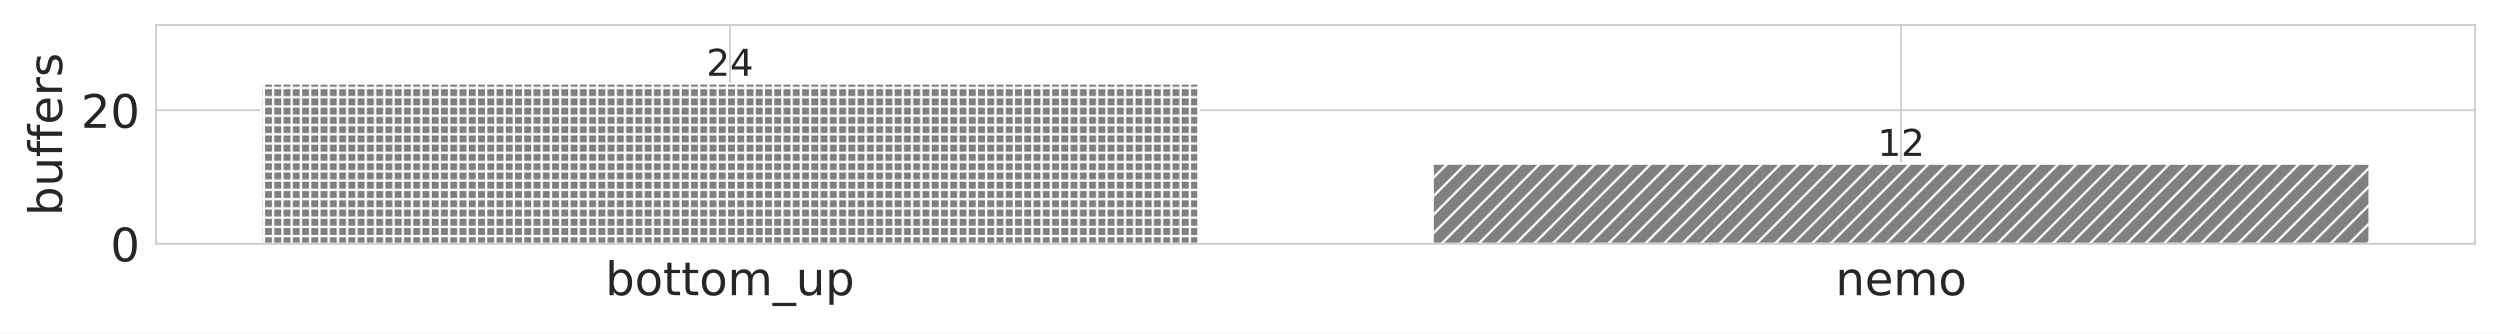
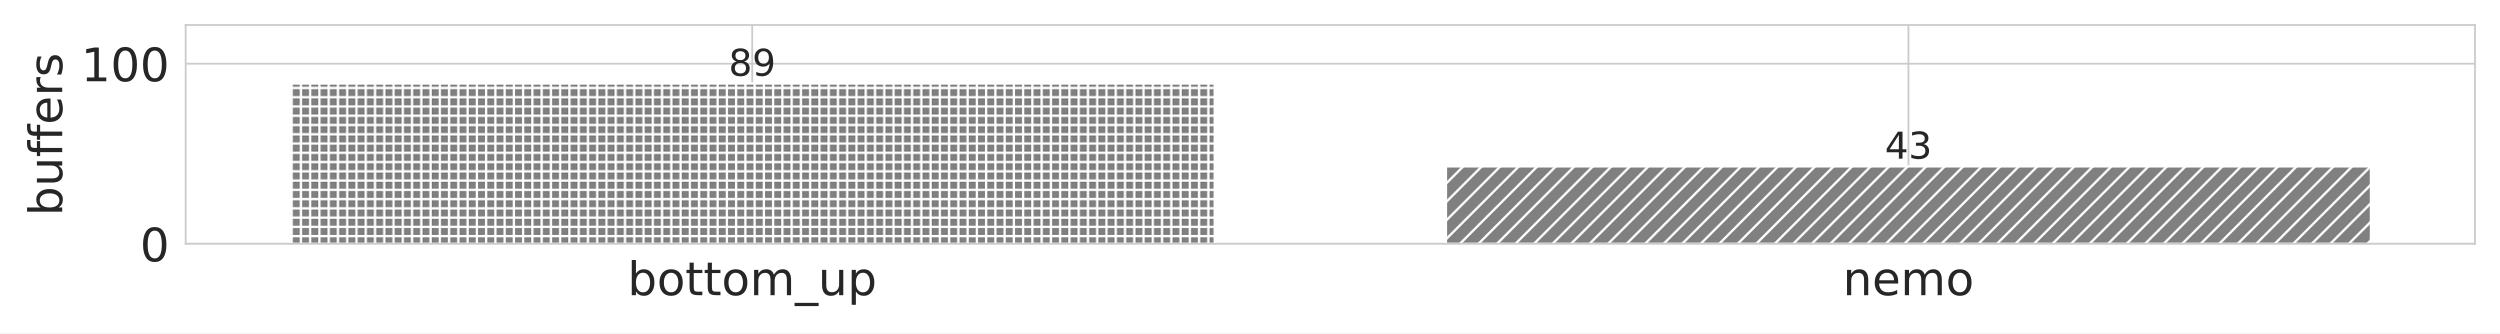
<svg xmlns="http://www.w3.org/2000/svg" xmlns:xlink="http://www.w3.org/1999/xlink" width="1080pt" height="144pt" viewBox="0 0 1080 144" version="1.1">
  <defs>
    <style type="text/css">*{stroke-linejoin: round; stroke-linecap: butt}</style>
  </defs>
  <g id="figure_1">
    <g id="patch_1">
      <path d="M 0 144  L 1080 144  L 1080 0  L 0 0  z " style="fill: #ffffff" />
    </g>
    <g id="axes_1">
      <g id="patch_2">
-         <path d="M 67.43 105.32  L 1069.2 105.32  L 1069.2 10.8  L 67.43 10.8  z " style="fill: #ffffff" />
+         <path d="M 80.21 105.32  L 1069.2 105.32  L 1069.2 10.8  L 80.21 10.8  z " style="fill: #ffffff" />
      </g>
      <g id="matplotlib.axis_1">
        <g id="xtick_1">
          <g id="line2d_1">
-             <path d="M 315.343 105.32  L 315.343 10.8  " clip-path="url(#pb60e169c38)" style="fill: none; stroke: #cccccc; stroke-width: 0.8; stroke-linecap: round" />
+             <path d="M 324.96 105.32  L 324.96 10.8  " clip-path="url(#p92f984aafa)" style="fill: none; stroke: #cccccc; stroke-width: 0.8; stroke-linecap: round" />
          </g>
          <g id="text_1">
-             <g style="fill: #262626" transform="translate(261.4897 127.5169) scale(0.2 -0.2)">
+             <g style="fill: #262626" transform="translate(271.1069 127.5169) scale(0.2 -0.2)">
              <defs>
                <path id="DejaVuSans-62" d="M 3116 1747  Q 3116 2381 2855 2742  Q 2594 3103 2138 3103  Q 1681 3103 1420 2742  Q 1159 2381 1159 1747  Q 1159 1113 1420 752  Q 1681 391 2138 391  Q 2594 391 2855 752  Q 3116 1113 3116 1747  z M 1159 2969  Q 1341 3281 1617 3432  Q 1894 3584 2278 3584  Q 2916 3584 3314 3078  Q 3713 2572 3713 1747  Q 3713 922 3314 415  Q 2916 -91 2278 -91  Q 1894 -91 1617 61  Q 1341 213 1159 525  L 1159 0  L 581 0  L 581 4863  L 1159 4863  L 1159 2969  z " transform="scale(0.015625)" />
                <path id="DejaVuSans-6f" d="M 1959 3097  Q 1497 3097 1228 2736  Q 959 2375 959 1747  Q 959 1119 1226 758  Q 1494 397 1959 397  Q 2419 397 2687 759  Q 2956 1122 2956 1747  Q 2956 2369 2687 2733  Q 2419 3097 1959 3097  z M 1959 3584  Q 2709 3584 3137 3096  Q 3566 2609 3566 1747  Q 3566 888 3137 398  Q 2709 -91 1959 -91  Q 1206 -91 779 398  Q 353 888 353 1747  Q 353 2609 779 3096  Q 1206 3584 1959 3584  z " transform="scale(0.015625)" />
                <path id="DejaVuSans-74" d="M 1172 4494  L 1172 3500  L 2356 3500  L 2356 3053  L 1172 3053  L 1172 1153  Q 1172 725 1289 603  Q 1406 481 1766 481  L 2356 481  L 2356 0  L 1766 0  Q 1100 0 847 248  Q 594 497 594 1153  L 594 3053  L 172 3053  L 172 3500  L 594 3500  L 594 4494  L 1172 4494  z " transform="scale(0.015625)" />
                <path id="DejaVuSans-6d" d="M 3328 2828  Q 3544 3216 3844 3400  Q 4144 3584 4550 3584  Q 5097 3584 5394 3201  Q 5691 2819 5691 2113  L 5691 0  L 5113 0  L 5113 2094  Q 5113 2597 4934 2840  Q 4756 3084 4391 3084  Q 3944 3084 3684 2787  Q 3425 2491 3425 1978  L 3425 0  L 2847 0  L 2847 2094  Q 2847 2600 2669 2842  Q 2491 3084 2119 3084  Q 1678 3084 1418 2786  Q 1159 2488 1159 1978  L 1159 0  L 581 0  L 581 3500  L 1159 3500  L 1159 2956  Q 1356 3278 1631 3431  Q 1906 3584 2284 3584  Q 2666 3584 2933 3390  Q 3200 3197 3328 2828  z " transform="scale(0.015625)" />
                <path id="DejaVuSans-5f" d="M 3263 -1063  L 3263 -1509  L -63 -1509  L -63 -1063  L 3263 -1063  z " transform="scale(0.015625)" />
                <path id="DejaVuSans-75" d="M 544 1381  L 544 3500  L 1119 3500  L 1119 1403  Q 1119 906 1312 657  Q 1506 409 1894 409  Q 2359 409 2629 706  Q 2900 1003 2900 1516  L 2900 3500  L 3475 3500  L 3475 0  L 2900 0  L 2900 538  Q 2691 219 2414 64  Q 2138 -91 1772 -91  Q 1169 -91 856 284  Q 544 659 544 1381  z M 1991 3584  L 1991 3584  z " transform="scale(0.015625)" />
                <path id="DejaVuSans-70" d="M 1159 525  L 1159 -1331  L 581 -1331  L 581 3500  L 1159 3500  L 1159 2969  Q 1341 3281 1617 3432  Q 1894 3584 2278 3584  Q 2916 3584 3314 3078  Q 3713 2572 3713 1747  Q 3713 922 3314 415  Q 2916 -91 2278 -91  Q 1894 -91 1617 61  Q 1341 213 1159 525  z M 3116 1747  Q 3116 2381 2855 2742  Q 2594 3103 2138 3103  Q 1681 3103 1420 2742  Q 1159 2381 1159 1747  Q 1159 1113 1420 752  Q 1681 391 2138 391  Q 2594 391 2855 752  Q 3116 1113 3116 1747  z " transform="scale(0.015625)" />
              </defs>
              <use xlink:href="#DejaVuSans-62" />
              <use xlink:href="#DejaVuSans-6f" x="63.477" />
              <use xlink:href="#DejaVuSans-74" x="124.658" />
              <use xlink:href="#DejaVuSans-74" x="163.867" />
              <use xlink:href="#DejaVuSans-6f" x="203.076" />
              <use xlink:href="#DejaVuSans-6d" x="264.258" />
              <use xlink:href="#DejaVuSans-5f" x="361.67" />
              <use xlink:href="#DejaVuSans-75" x="411.67" />
              <use xlink:href="#DejaVuSans-70" x="475.049" />
            </g>
          </g>
        </g>
        <g id="xtick_2">
          <g id="line2d_2">
-             <path d="M 821.287 105.32  L 821.287 10.8  " clip-path="url(#pb60e169c38)" style="fill: none; stroke: #cccccc; stroke-width: 0.8; stroke-linecap: round" />
+             <path d="M 824.45 105.32  L 824.45 10.8  " clip-path="url(#p92f984aafa)" style="fill: none; stroke: #cccccc; stroke-width: 0.8; stroke-linecap: round" />
          </g>
          <g id="text_2">
-             <g style="fill: #262626" transform="translate(792.9372 127.5169) scale(0.2 -0.2)">
+             <g style="fill: #262626" transform="translate(796.0999 127.5169) scale(0.2 -0.2)">
              <defs>
                <path id="DejaVuSans-6e" d="M 3513 2113  L 3513 0  L 2938 0  L 2938 2094  Q 2938 2591 2744 2837  Q 2550 3084 2163 3084  Q 1697 3084 1428 2787  Q 1159 2491 1159 1978  L 1159 0  L 581 0  L 581 3500  L 1159 3500  L 1159 2956  Q 1366 3272 1645 3428  Q 1925 3584 2291 3584  Q 2894 3584 3203 3211  Q 3513 2838 3513 2113  z " transform="scale(0.015625)" />
                <path id="DejaVuSans-65" d="M 3597 1894  L 3597 1613  L 953 1613  Q 991 1019 1311 708  Q 1631 397 2203 397  Q 2534 397 2845 478  Q 3156 559 3463 722  L 3463 178  Q 3153 47 2828 -22  Q 2503 -91 2169 -91  Q 1331 -91 842 396  Q 353 884 353 1716  Q 353 2575 817 3079  Q 1281 3584 2069 3584  Q 2775 3584 3186 3129  Q 3597 2675 3597 1894  z M 3022 2063  Q 3016 2534 2758 2815  Q 2500 3097 2075 3097  Q 1594 3097 1305 2825  Q 1016 2553 972 2059  L 3022 2063  z " transform="scale(0.015625)" />
              </defs>
              <use xlink:href="#DejaVuSans-6e" />
              <use xlink:href="#DejaVuSans-65" x="63.379" />
              <use xlink:href="#DejaVuSans-6d" x="124.902" />
              <use xlink:href="#DejaVuSans-6f" x="222.314" />
            </g>
          </g>
        </g>
      </g>
      <g id="matplotlib.axis_2">
        <g id="ytick_1">
          <g id="line2d_3">
-             <path d="M 67.43 105.32  L 1069.2 105.32  " clip-path="url(#pb60e169c38)" style="fill: none; stroke: #cccccc; stroke-width: 0.8; stroke-linecap: round" />
+             <path d="M 80.21 105.32  L 1069.2 105.32  " clip-path="url(#p92f984aafa)" style="fill: none; stroke: #cccccc; stroke-width: 0.8; stroke-linecap: round" />
          </g>
          <g id="text_3">
-             <g style="fill: #262626" transform="translate(47.705 112.9184) scale(0.2 -0.2)">
+             <g style="fill: #262626" transform="translate(60.485 112.9184) scale(0.2 -0.2)">
              <defs>
                <path id="DejaVuSans-30" d="M 2034 4250  Q 1547 4250 1301 3770  Q 1056 3291 1056 2328  Q 1056 1369 1301 889  Q 1547 409 2034 409  Q 2525 409 2770 889  Q 3016 1369 3016 2328  Q 3016 3291 2770 3770  Q 2525 4250 2034 4250  z M 2034 4750  Q 2819 4750 3233 4129  Q 3647 3509 3647 2328  Q 3647 1150 3233 529  Q 2819 -91 2034 -91  Q 1250 -91 836 529  Q 422 1150 422 2328  Q 422 3509 836 4129  Q 1250 4750 2034 4750  z " transform="scale(0.015625)" />
              </defs>
              <use xlink:href="#DejaVuSans-30" />
            </g>
          </g>
        </g>
        <g id="ytick_2">
          <g id="line2d_4">
-             <path d="M 67.43 47.615  L 1069.2 47.615  " clip-path="url(#pb60e169c38)" style="fill: none; stroke: #cccccc; stroke-width: 0.8; stroke-linecap: round" />
+             <path d="M 80.21 27.516  L 1069.2 27.516  " clip-path="url(#p92f984aafa)" style="fill: none; stroke: #cccccc; stroke-width: 0.8; stroke-linecap: round" />
          </g>
          <g id="text_4">
-             <g style="fill: #262626" transform="translate(34.98 55.21392) scale(0.2 -0.2)">
+             <g style="fill: #262626" transform="translate(35.035 35.11459) scale(0.2 -0.2)">
              <defs>
-                 <path id="DejaVuSans-32" d="M 1228 531  L 3431 531  L 3431 0  L 469 0  L 469 531  Q 828 903 1448 1529  Q 2069 2156 2228 2338  Q 2531 2678 2651 2914  Q 2772 3150 2772 3378  Q 2772 3750 2511 3984  Q 2250 4219 1831 4219  Q 1534 4219 1204 4116  Q 875 4013 500 3803  L 500 4441  Q 881 4594 1212 4672  Q 1544 4750 1819 4750  Q 2544 4750 2975 4387  Q 3406 4025 3406 3419  Q 3406 3131 3298 2873  Q 3191 2616 2906 2266  Q 2828 2175 2409 1742  Q 1991 1309 1228 531  z " transform="scale(0.015625)" />
+                 <path id="DejaVuSans-31" d="M 794 531  L 1825 531  L 1825 4091  L 703 3866  L 703 4441  L 1819 4666  L 2450 4666  L 2450 531  L 3481 531  L 3481 0  L 794 0  L 794 531  z " transform="scale(0.015625)" />
              </defs>
-               <use xlink:href="#DejaVuSans-32" />
+               <use xlink:href="#DejaVuSans-31" />
              <use xlink:href="#DejaVuSans-30" x="63.623" />
+               <use xlink:href="#DejaVuSans-30" x="127.246" />
            </g>
          </g>
        </g>
        <g id="text_5">
-           <g style="fill: #262626" transform="translate(26.82062 93.26) rotate(-90) scale(0.2 -0.2)">
+           <g style="fill: #262626" transform="translate(26.87562 93.26) rotate(-90) scale(0.2 -0.2)">
            <defs>
              <path id="DejaVuSans-66" d="M 2375 4863  L 2375 4384  L 1825 4384  Q 1516 4384 1395 4259  Q 1275 4134 1275 3809  L 1275 3500  L 2222 3500  L 2222 3053  L 1275 3053  L 1275 0  L 697 0  L 697 3053  L 147 3053  L 147 3500  L 697 3500  L 697 3744  Q 697 4328 969 4595  Q 1241 4863 1831 4863  L 2375 4863  z " transform="scale(0.015625)" />
              <path id="DejaVuSans-72" d="M 2631 2963  Q 2534 3019 2420 3045  Q 2306 3072 2169 3072  Q 1681 3072 1420 2755  Q 1159 2438 1159 1844  L 1159 0  L 581 0  L 581 3500  L 1159 3500  L 1159 2956  Q 1341 3275 1631 3429  Q 1922 3584 2338 3584  Q 2397 3584 2469 3576  Q 2541 3569 2628 3553  L 2631 2963  z " transform="scale(0.015625)" />
              <path id="DejaVuSans-73" d="M 2834 3397  L 2834 2853  Q 2591 2978 2328 3040  Q 2066 3103 1784 3103  Q 1356 3103 1142 2972  Q 928 2841 928 2578  Q 928 2378 1081 2264  Q 1234 2150 1697 2047  L 1894 2003  Q 2506 1872 2764 1633  Q 3022 1394 3022 966  Q 3022 478 2636 193  Q 2250 -91 1575 -91  Q 1294 -91 989 -36  Q 684 19 347 128  L 347 722  Q 666 556 975 473  Q 1284 391 1588 391  Q 1994 391 2212 530  Q 2431 669 2431 922  Q 2431 1156 2273 1281  Q 2116 1406 1581 1522  L 1381 1569  Q 847 1681 609 1914  Q 372 2147 372 2553  Q 372 3047 722 3315  Q 1072 3584 1716 3584  Q 2034 3584 2315 3537  Q 2597 3491 2834 3397  z " transform="scale(0.015625)" />
            </defs>
            <use xlink:href="#DejaVuSans-62" />
            <use xlink:href="#DejaVuSans-75" x="63.477" />
            <use xlink:href="#DejaVuSans-66" x="126.855" />
            <use xlink:href="#DejaVuSans-66" x="162.061" />
            <use xlink:href="#DejaVuSans-65" x="197.266" />
            <use xlink:href="#DejaVuSans-72" x="258.789" />
            <use xlink:href="#DejaVuSans-73" x="299.902" />
          </g>
        </g>
      </g>
      <g id="patch_3">
-         <path d="M 112.965 105.32  L 517.721 105.32  L 517.721 36.075  L 112.965 36.075  z " clip-path="url(#pb60e169c38)" style="fill: url(#hbd710ea581); stroke: #ffffff; stroke-linejoin: miter" />
+         <path d="M 125.164 105.32  L 524.756 105.32  L 524.756 36.075  L 125.164 36.075  z " clip-path="url(#p92f984aafa)" style="fill: url(#h60efde21b7); stroke: #ffffff; stroke-linejoin: miter" />
      </g>
      <g id="patch_4">
-         <path d="M 618.909 105.32  L 1023.665 105.32  L 1023.665 70.697  L 618.909 70.697  z " clip-path="url(#pb60e169c38)" style="fill: url(#hbc81543314); stroke: #ffffff; stroke-linejoin: miter" />
+         <path d="M 624.654 105.32  L 1024.246 105.32  L 1024.246 71.864  L 624.654 71.864  z " clip-path="url(#p92f984aafa)" style="fill: url(#h171a7415c5); stroke: #ffffff; stroke-linejoin: miter" />
      </g>
      <g id="patch_5">
-         <path d="M 67.43 105.32  L 67.43 10.8  " style="fill: none; stroke: #cccccc; stroke-width: 0.8; stroke-linejoin: miter; stroke-linecap: square" />
+         <path d="M 80.21 105.32  L 80.21 10.8  " style="fill: none; stroke: #cccccc; stroke-width: 0.8; stroke-linejoin: miter; stroke-linecap: square" />
      </g>
      <g id="patch_6">
        <path d="M 1069.2 105.32  L 1069.2 10.8  " style="fill: none; stroke: #cccccc; stroke-width: 0.8; stroke-linejoin: miter; stroke-linecap: square" />
      </g>
      <g id="patch_7">
-         <path d="M 67.43 105.32  L 1069.2 105.32  " style="fill: none; stroke: #cccccc; stroke-width: 0.8; stroke-linejoin: miter; stroke-linecap: square" />
+         <path d="M 80.21 105.32  L 1069.2 105.32  " style="fill: none; stroke: #cccccc; stroke-width: 0.8; stroke-linejoin: miter; stroke-linecap: square" />
      </g>
      <g id="patch_8">
-         <path d="M 67.43 10.8  L 1069.2 10.8  " style="fill: none; stroke: #cccccc; stroke-width: 0.8; stroke-linejoin: miter; stroke-linecap: square" />
+         <path d="M 80.21 10.8  L 1069.2 10.8  " style="fill: none; stroke: #cccccc; stroke-width: 0.8; stroke-linejoin: miter; stroke-linecap: square" />
      </g>
      <g id="text_6">
-         <g style="fill: #262626" transform="translate(305.1628 32.74708) scale(0.16 -0.16)">
+         <g style="fill: #262626" transform="translate(314.7801 32.74708) scale(0.16 -0.16)">
          <defs>
-             <path id="DejaVuSans-34" d="M 2419 4116  L 825 1625  L 2419 1625  L 2419 4116  z M 2253 4666  L 3047 4666  L 3047 1625  L 3713 1625  L 3713 1100  L 3047 1100  L 3047 0  L 2419 0  L 2419 1100  L 313 1100  L 313 1709  L 2253 4666  z " transform="scale(0.015625)" />
+             <path id="DejaVuSans-38" d="M 2034 2216  Q 1584 2216 1326 1975  Q 1069 1734 1069 1313  Q 1069 891 1326 650  Q 1584 409 2034 409  Q 2484 409 2743 651  Q 3003 894 3003 1313  Q 3003 1734 2745 1975  Q 2488 2216 2034 2216  z M 1403 2484  Q 997 2584 770 2862  Q 544 3141 544 3541  Q 544 4100 942 4425  Q 1341 4750 2034 4750  Q 2731 4750 3128 4425  Q 3525 4100 3525 3541  Q 3525 3141 3298 2862  Q 3072 2584 2669 2484  Q 3125 2378 3379 2068  Q 3634 1759 3634 1313  Q 3634 634 3220 271  Q 2806 -91 2034 -91  Q 1263 -91 848 271  Q 434 634 434 1313  Q 434 1759 690 2068  Q 947 2378 1403 2484  z M 1172 3481  Q 1172 3119 1398 2916  Q 1625 2713 2034 2713  Q 2441 2713 2670 2916  Q 2900 3119 2900 3481  Q 2900 3844 2670 4047  Q 2441 4250 2034 4250  Q 1625 4250 1398 4047  Q 1172 3844 1172 3481  z " transform="scale(0.015625)" />
+             <path id="DejaVuSans-39" d="M 703 97  L 703 672  Q 941 559 1184 500  Q 1428 441 1663 441  Q 2288 441 2617 861  Q 2947 1281 2994 2138  Q 2813 1869 2534 1725  Q 2256 1581 1919 1581  Q 1219 1581 811 2004  Q 403 2428 403 3163  Q 403 3881 828 4315  Q 1253 4750 1959 4750  Q 2769 4750 3195 4129  Q 3622 3509 3622 2328  Q 3622 1225 3098 567  Q 2575 -91 1691 -91  Q 1453 -91 1209 -44  Q 966 3 703 97  z M 1959 2075  Q 2384 2075 2632 2365  Q 2881 2656 2881 3163  Q 2881 3666 2632 3958  Q 2384 4250 1959 4250  Q 1534 4250 1286 3958  Q 1038 3666 1038 3163  Q 1038 2656 1286 2365  Q 1534 2075 1959 2075  z " transform="scale(0.015625)" />
          </defs>
-           <use xlink:href="#DejaVuSans-32" />
-           <use xlink:href="#DejaVuSans-34" x="63.623" />
+           <use xlink:href="#DejaVuSans-38" />
+           <use xlink:href="#DejaVuSans-39" x="63.623" />
        </g>
      </g>
      <g id="text_7">
-         <g style="fill: #262626" transform="translate(811.1072 67.36979) scale(0.16 -0.16)">
+         <g style="fill: #262626" transform="translate(814.2699 68.53685) scale(0.16 -0.16)">
          <defs>
-             <path id="DejaVuSans-31" d="M 794 531  L 1825 531  L 1825 4091  L 703 3866  L 703 4441  L 1819 4666  L 2450 4666  L 2450 531  L 3481 531  L 3481 0  L 794 0  L 794 531  z " transform="scale(0.015625)" />
+             <path id="DejaVuSans-34" d="M 2419 4116  L 825 1625  L 2419 1625  L 2419 4116  z M 2253 4666  L 3047 4666  L 3047 1625  L 3713 1625  L 3713 1100  L 3047 1100  L 3047 0  L 2419 0  L 2419 1100  L 313 1100  L 313 1709  L 2253 4666  z " transform="scale(0.015625)" />
+             <path id="DejaVuSans-33" d="M 2597 2516  Q 3050 2419 3304 2112  Q 3559 1806 3559 1356  Q 3559 666 3084 287  Q 2609 -91 1734 -91  Q 1441 -91 1130 -33  Q 819 25 488 141  L 488 750  Q 750 597 1062 519  Q 1375 441 1716 441  Q 2309 441 2620 675  Q 2931 909 2931 1356  Q 2931 1769 2642 2001  Q 2353 2234 1838 2234  L 1294 2234  L 1294 2753  L 1863 2753  Q 2328 2753 2575 2939  Q 2822 3125 2822 3475  Q 2822 3834 2567 4026  Q 2313 4219 1838 4219  Q 1578 4219 1281 4162  Q 984 4106 628 3988  L 628 4550  Q 988 4650 1302 4700  Q 1616 4750 1894 4750  Q 2613 4750 3031 4423  Q 3450 4097 3450 3541  Q 3450 3153 3228 2886  Q 3006 2619 2597 2516  z " transform="scale(0.015625)" />
          </defs>
-           <use xlink:href="#DejaVuSans-31" />
-           <use xlink:href="#DejaVuSans-32" x="63.623" />
+           <use xlink:href="#DejaVuSans-34" />
+           <use xlink:href="#DejaVuSans-33" x="63.623" />
        </g>
      </g>
    </g>
  </g>
  <defs>
-     <clipPath id="pb60e169c38">
-       <rect x="67.43" y="10.8" width="1001.77" height="94.52" />
+     <clipPath id="p92f984aafa">
+       <rect x="80.21" y="10.8" width="988.99" height="94.52" />
    </clipPath>
  </defs>
  <defs>
-     <pattern id="hbd710ea581" patternUnits="userSpaceOnUse" x="0" y="0" width="72" height="72">
+     <pattern id="h60efde21b7" patternUnits="userSpaceOnUse" x="0" y="0" width="72" height="72">
      <rect x="0" y="0" width="73" height="73" fill="#808080" />
      <path d="M 0 70  L 72 70  M 0 66  L 72 66  M 0 62  L 72 62  M 0 58  L 72 58  M 0 54  L 72 54  M 0 50  L 72 50  M 0 46  L 72 46  M 0 42  L 72 42  M 0 38  L 72 38  M 0 34  L 72 34  M 0 30  L 72 30  M 0 26  L 72 26  M 0 22  L 72 22  M 0 18  L 72 18  M 0 14  L 72 14  M 0 10  L 72 10  M 0 6  L 72 6  M 0 2  L 72 2  M 2 72  L 2 0  M 6 72  L 6 0  M 10 72  L 10 0  M 14 72  L 14 0  M 18 72  L 18 0  M 22 72  L 22 0  M 26 72  L 26 0  M 30 72  L 30 0  M 34 72  L 34 0  M 38 72  L 38 0  M 42 72  L 42 0  M 46 72  L 46 0  M 50 72  L 50 0  M 54 72  L 54 0  M 58 72  L 58 0  M 62 72  L 62 0  M 66 72  L 66 0  M 70 72  L 70 0  " style="fill: #ffffff; stroke: #ffffff; stroke-width: 1.0; stroke-linecap: butt; stroke-linejoin: miter" />
    </pattern>
-     <pattern id="hbc81543314" patternUnits="userSpaceOnUse" x="0" y="0" width="72" height="72">
+     <pattern id="h171a7415c5" patternUnits="userSpaceOnUse" x="0" y="0" width="72" height="72">
      <rect x="0" y="0" width="73" height="73" fill="#808080" />
      <path d="M -36 36  L 36 -36  M -32 40  L 40 -32  M -28 44  L 44 -28  M -24 48  L 48 -24  M -20 52  L 52 -20  M -16 56  L 56 -16  M -12 60  L 60 -12  M -8 64  L 64 -8  M -4 68  L 68 -4  M 0 72  L 72 0  M 4 76  L 76 4  M 8 80  L 80 8  M 12 84  L 84 12  M 16 88  L 88 16  M 20 92  L 92 20  M 24 96  L 96 24  M 28 100  L 100 28  M 32 104  L 104 32  M 36 108  L 108 36  " style="fill: #ffffff; stroke: #ffffff; stroke-width: 1.0; stroke-linecap: butt; stroke-linejoin: miter" />
    </pattern>
  </defs>
</svg>
